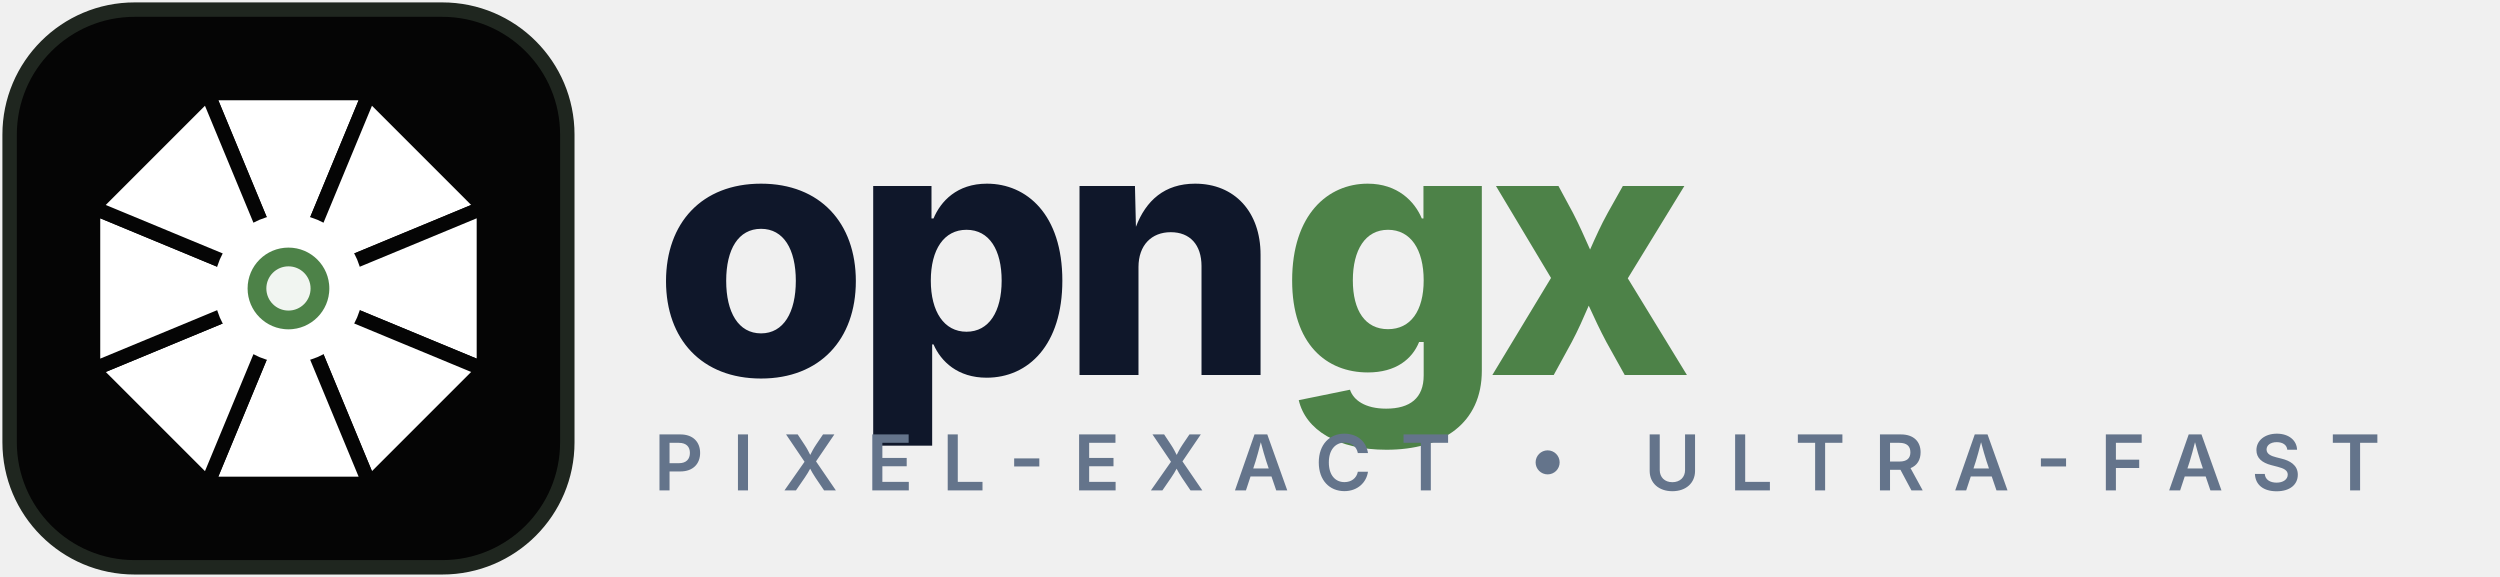
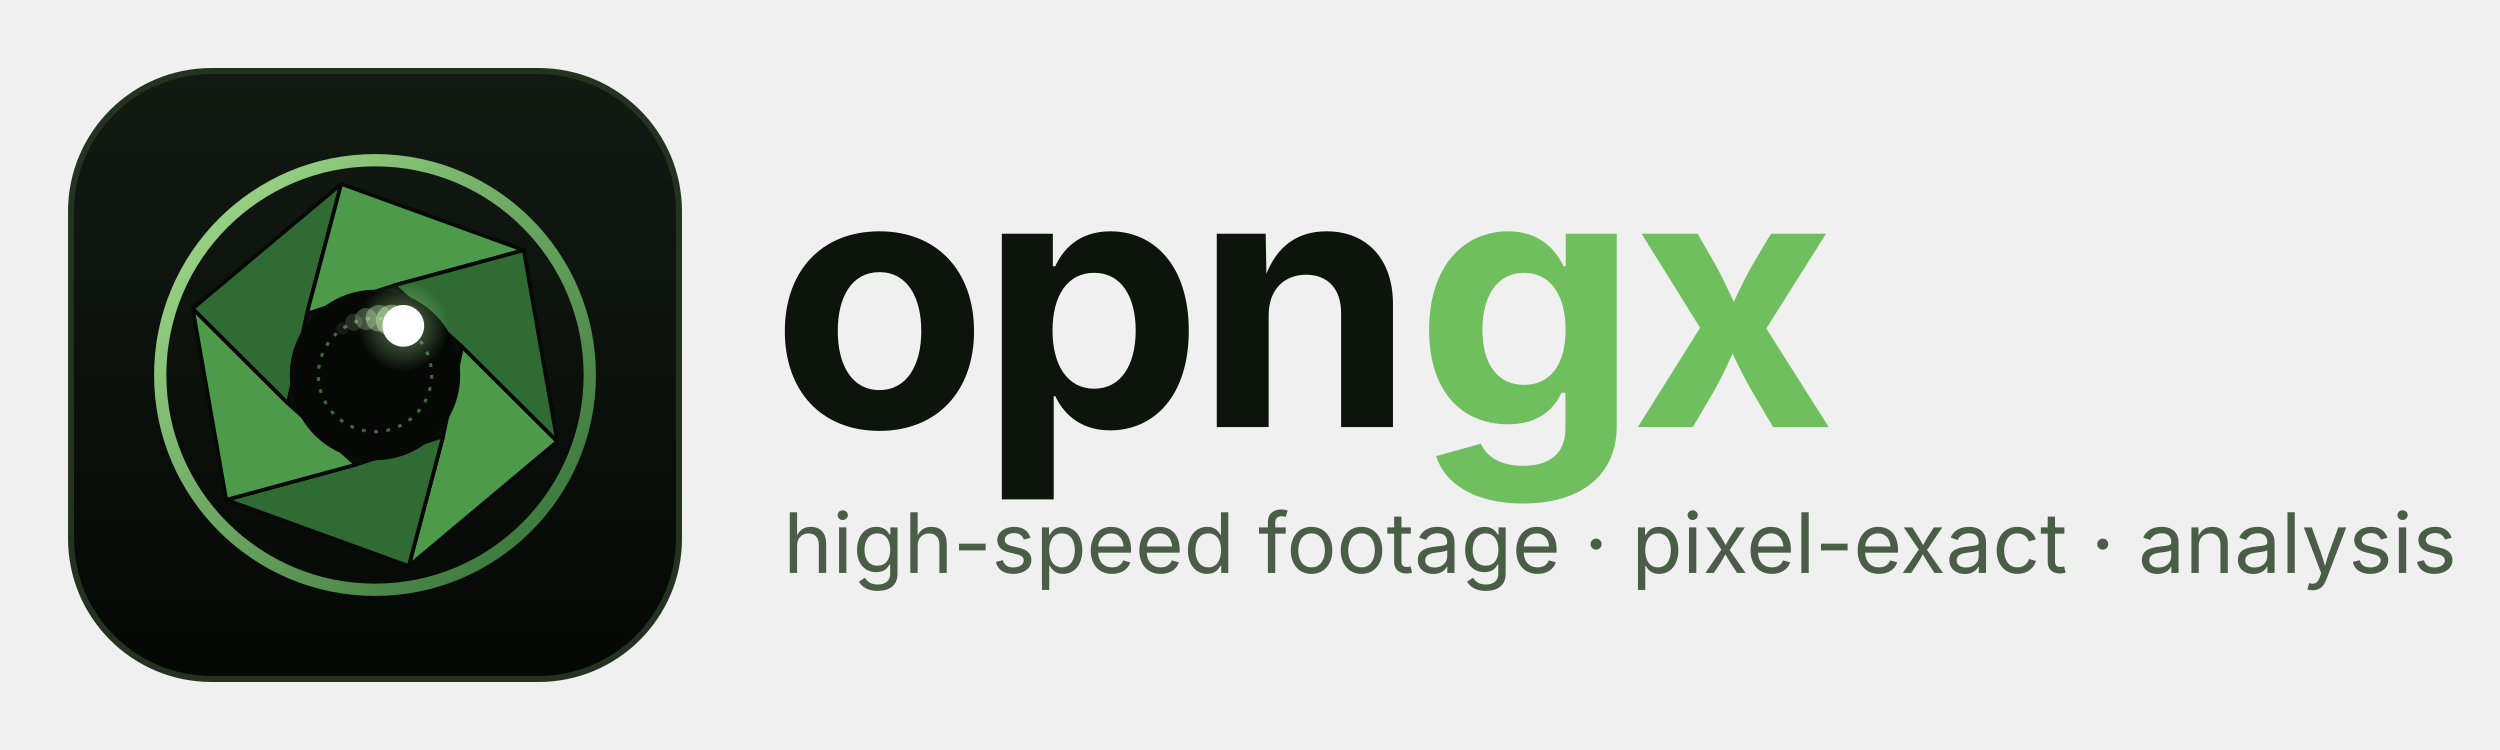
- <svg xmlns="http://www.w3.org/2000/svg" width="520" height="120" viewBox="0 0 520 120">
-   <rect x="2" y="2" width="116" height="116" rx="26" fill="#050505" stroke="#1f261f" stroke-width="3" />
-   <g transform="translate(0,0)">
-     <path d="M 55.41 48.91 L 43.16 19.35 L 76.84 19.35 L 64.59 48.91 Z" fill="white" stroke="#050505" stroke-width="3" stroke-linejoin="round" />
-     <path d="M 64.59 48.91 L 76.84 19.35 L 100.65 43.16 L 71.09 55.41 Z" fill="white" stroke="#050505" stroke-width="3" stroke-linejoin="round" />
-     <path d="M 71.09 55.41 L 100.65 43.16 L 100.65 76.84 L 71.09 64.59 Z" fill="white" stroke="#050505" stroke-width="3" stroke-linejoin="round" />
-     <path d="M 71.09 64.59 L 100.65 76.84 L 76.84 100.65 L 64.59 71.09 Z" fill="white" stroke="#050505" stroke-width="3" stroke-linejoin="round" />
-     <path d="M 64.59 71.09 L 76.84 100.65 L 43.16 100.65 L 55.41 71.09 Z" fill="white" stroke="#050505" stroke-width="3" stroke-linejoin="round" />
-     <path d="M 55.41 71.09 L 43.16 100.65 L 19.35 76.84 L 48.91 64.59 Z" fill="white" stroke="#050505" stroke-width="3" stroke-linejoin="round" />
-     <path d="M 48.91 64.59 L 19.35 76.84 L 19.35 43.16 L 48.91 55.41 Z" fill="white" stroke="#050505" stroke-width="3" stroke-linejoin="round" />
-     <path d="M 48.91 55.41 L 19.35 43.16 L 43.16 19.35 L 55.41 48.91 Z" fill="white" stroke="#050505" stroke-width="3" stroke-linejoin="round" />
-     <circle cx="60" cy="60" r="12" fill="#4d8248" stroke="white" stroke-width="7" />
-     <circle cx="60" cy="60" r="4.6" fill="white" opacity="0.92" />
+ <svg xmlns="http://www.w3.org/2000/svg" width="1200" height="360" viewBox="0 0 1200 360" role="img" aria-label="opngx">
+   <g transform="translate(30 30)">
+     <defs>
+       <linearGradient id="tile" x1="0" y1="0" x2="0" y2="1">
+         <stop offset="0" stop-color="#121a12" />
+         <stop offset="1" stop-color="#050705" />
+       </linearGradient>
+       <linearGradient id="ring" x1="0" y1="0" x2="1" y2="1">
+         <stop offset="0" stop-color="#a6e08f" />
+         <stop offset="1" stop-color="#2f6b33" />
+       </linearGradient>
+       <radialGradient id="glow">
+         <stop offset="0" stop-color="#a6e08f" stop-opacity="0.55" />
+         <stop offset="1" stop-color="#a6e08f" stop-opacity="0" />
+       </radialGradient>
+     </defs>
+     <rect x="4.1" y="4.1" width="291.8" height="291.8" rx="67.4" fill="url(#tile)" stroke="#24331f" stroke-width="2.9" />
+     <circle cx="150.0" cy="150.0" r="103.1" fill="none" stroke="url(#ring)" stroke-width="5.9" />
+     <polygon points="191.8,136.4 182.7,179.4 166.2,241.7 237.5,181.9" fill="#4d9a4a" stroke="#050805" stroke-width="1.8" stroke-linejoin="round" />
+     <polygon points="182.7,179.4 140.9,193.0 78.6,209.9 166.2,241.7" fill="#2f6b33" stroke="#050805" stroke-width="1.8" stroke-linejoin="round" />
+     <polygon points="140.9,193.0 108.2,163.6 62.5,118.1 78.6,209.9" fill="#4d9a4a" stroke="#050805" stroke-width="1.8" stroke-linejoin="round" />
+     <polygon points="108.2,163.6 117.3,120.6 133.8,58.3 62.5,118.1" fill="#2f6b33" stroke="#050805" stroke-width="1.8" stroke-linejoin="round" />
+     <polygon points="117.3,120.6 159.1,107.0 221.4,90.1 133.8,58.3" fill="#4d9a4a" stroke="#050805" stroke-width="1.8" stroke-linejoin="round" />
+     <polygon points="159.1,107.0 191.8,136.4 237.5,181.9 221.4,90.1" fill="#2f6b33" stroke="#050805" stroke-width="1.8" stroke-linejoin="round" />
+     <circle cx="150.0" cy="150.0" r="40.9" fill="#050805" />
+     <circle cx="150.0" cy="150.0" r="27.2" fill="none" stroke="#6fbf5f" stroke-opacity="0.55" stroke-width="1.5" stroke-dasharray="1.8 4.1" />
+     <circle cx="158.0" cy="123.9" r="7.6" fill="#d8ffcb" fill-opacity="0.45" />
+     <circle cx="151.9" cy="122.8" r="6.4" fill="#d8ffcb" fill-opacity="0.35" />
+     <circle cx="145.7" cy="123.1" r="5.3" fill="#d8ffcb" fill-opacity="0.25" />
+     <circle cx="139.8" cy="124.7" r="4.1" fill="#d8ffcb" fill-opacity="0.15" />
+     <circle cx="134.4" cy="127.7" r="2.9" fill="#d8ffcb" fill-opacity="0.08" />
+     <circle cx="163.6" cy="126.4" r="21.9" fill="url(#glow)" />
+     <circle cx="163.6" cy="126.4" r="10.0" fill="#ffffff" />
  </g>
-   <text x="136" y="78" font-family="'Inter','Segoe UI',sans-serif" font-size="72" font-weight="800" letter-spacing="-3" fill="#0f172a">opn<tspan fill="#4d8248">gx</tspan>
+   <text x="370" y="205" font-family="Segoe UI, Inter, Helvetica Neue, Arial, sans-serif" font-size="170" font-weight="700" letter-spacing="-4" fill="#0d140c">opn<tspan fill="#6fbf5f">gx</tspan>
  </text>
-   <text x="136" y="102" font-family="'Inter','Segoe UI',sans-serif" font-size="16" font-weight="600" letter-spacing="6" fill="#64748b">PIXEL-EXACT • ULTRA-FAST</text>
+   <text x="376" y="275" font-family="Segoe UI, Inter, Helvetica Neue, Arial, sans-serif" font-size="40" fill="#4a5d47">high-speed footage · pixel-exact · analysis</text>
</svg>
